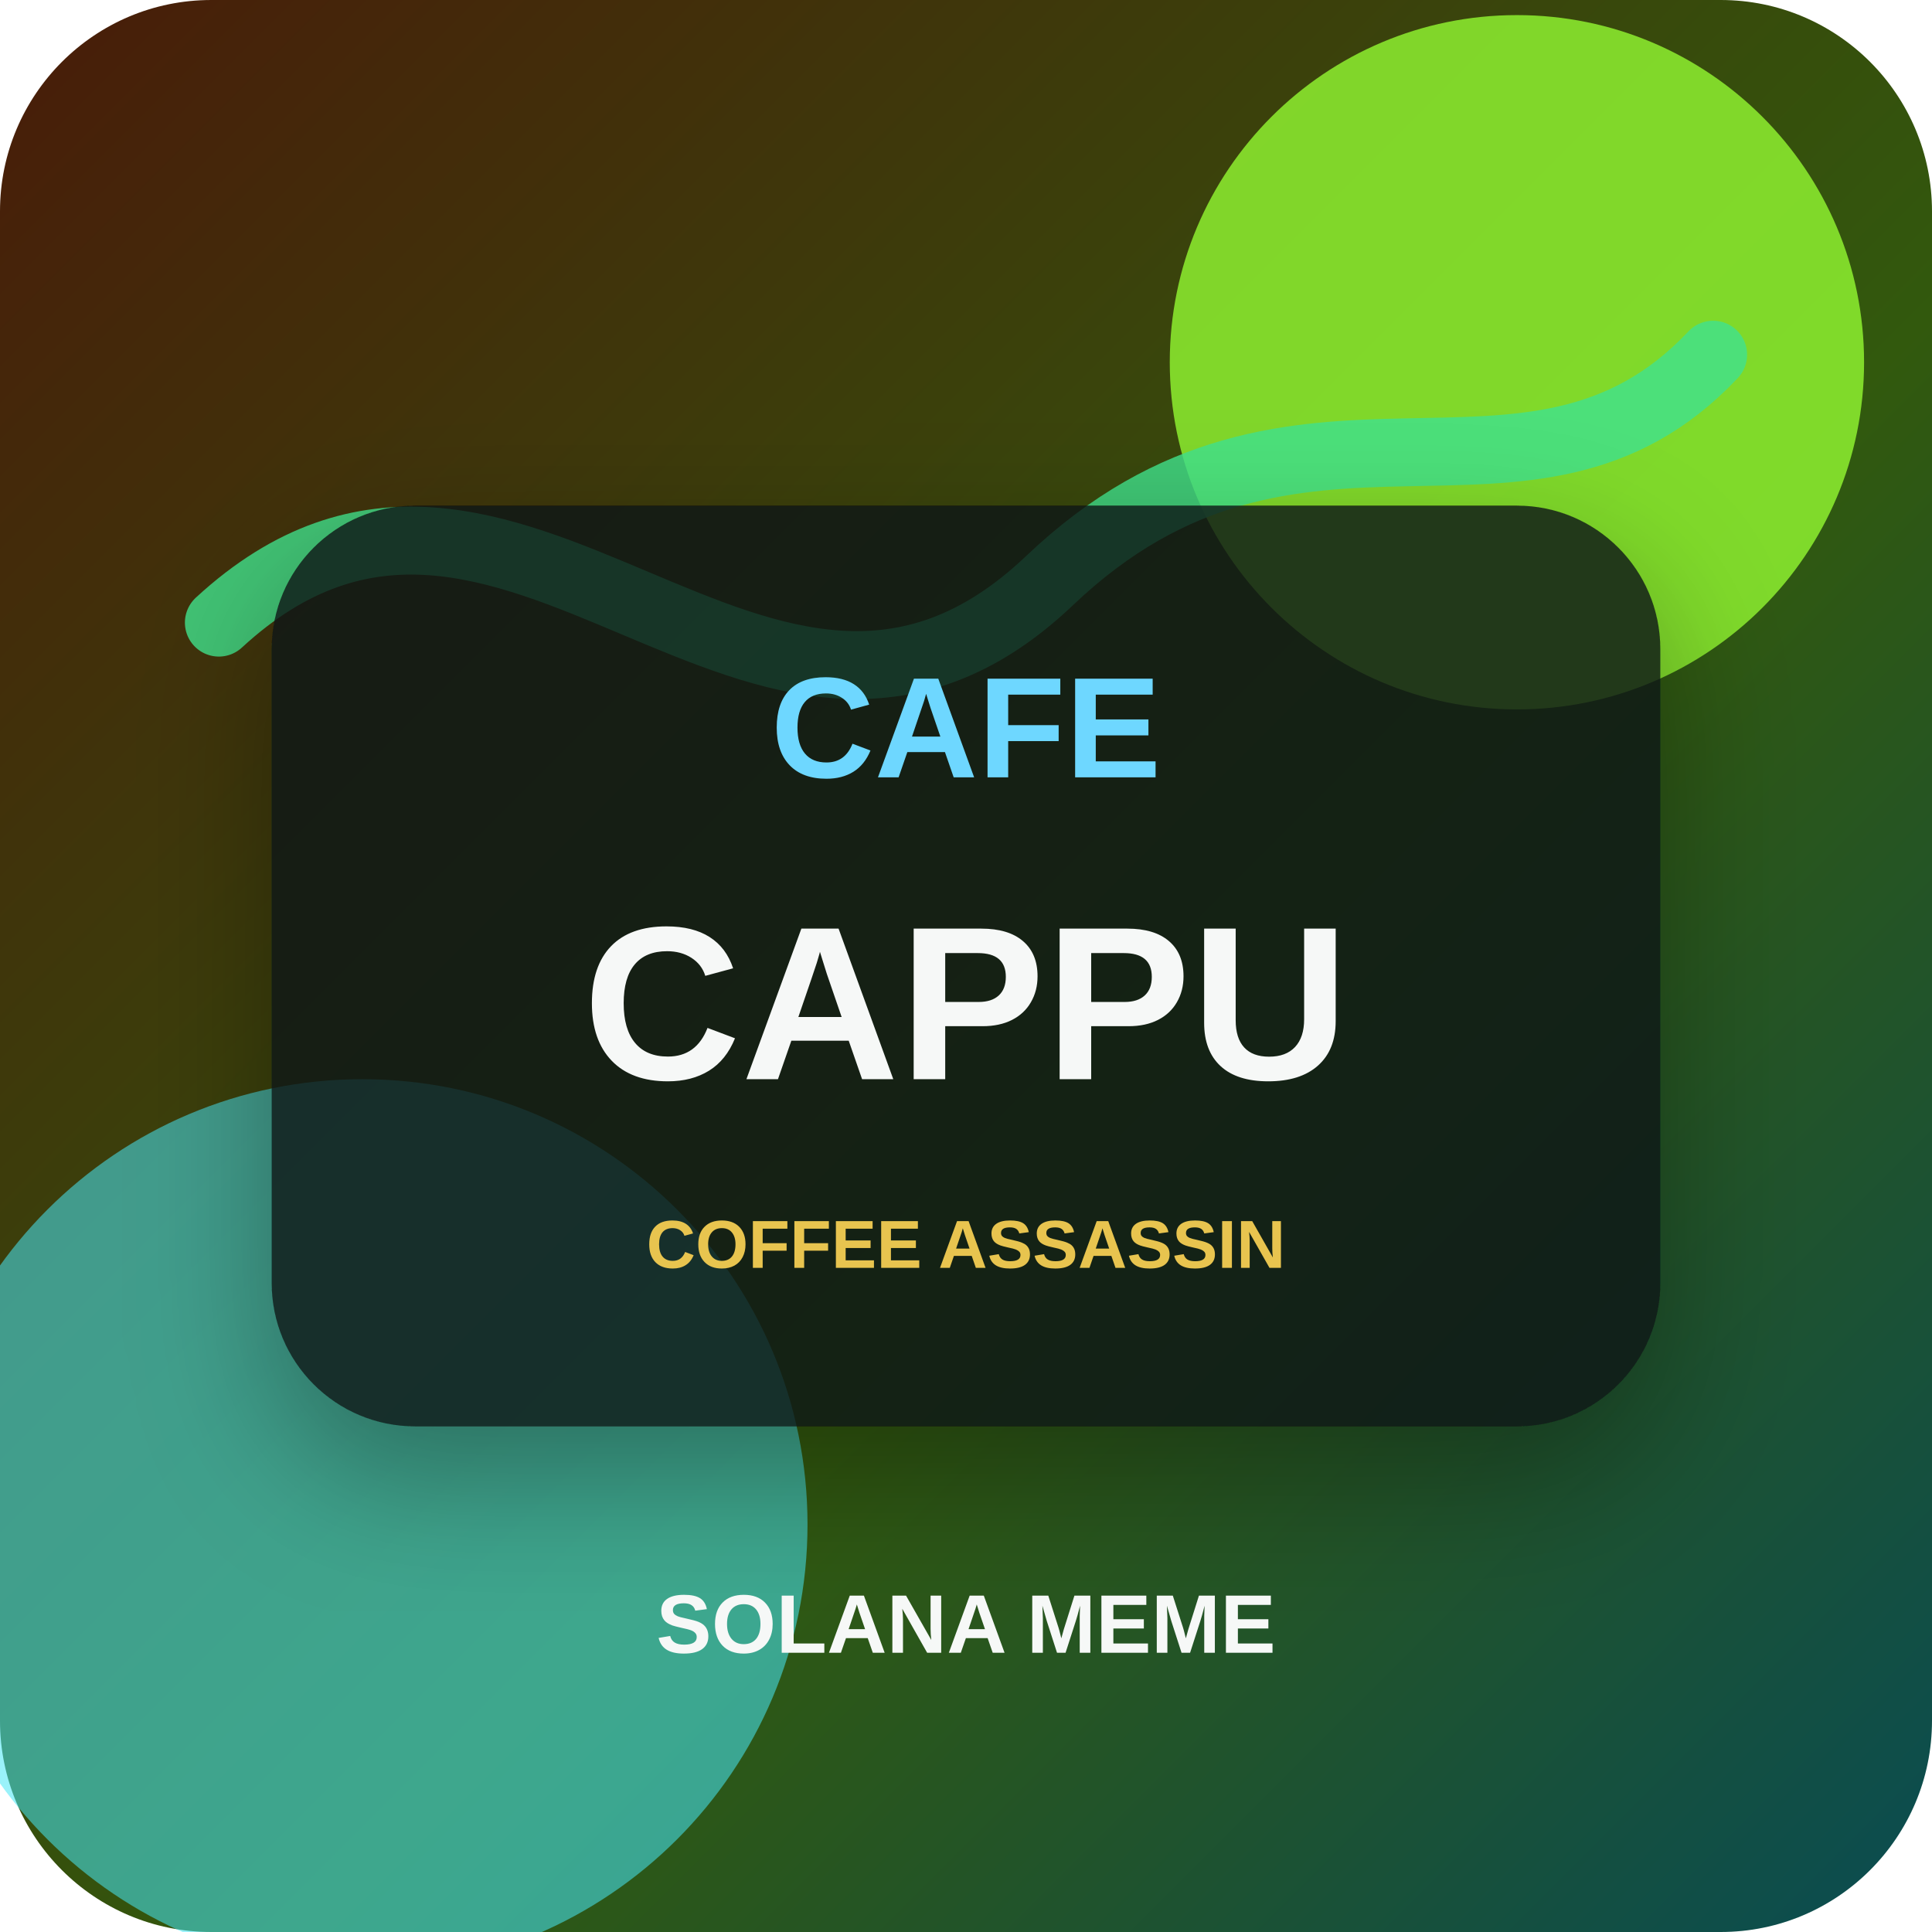
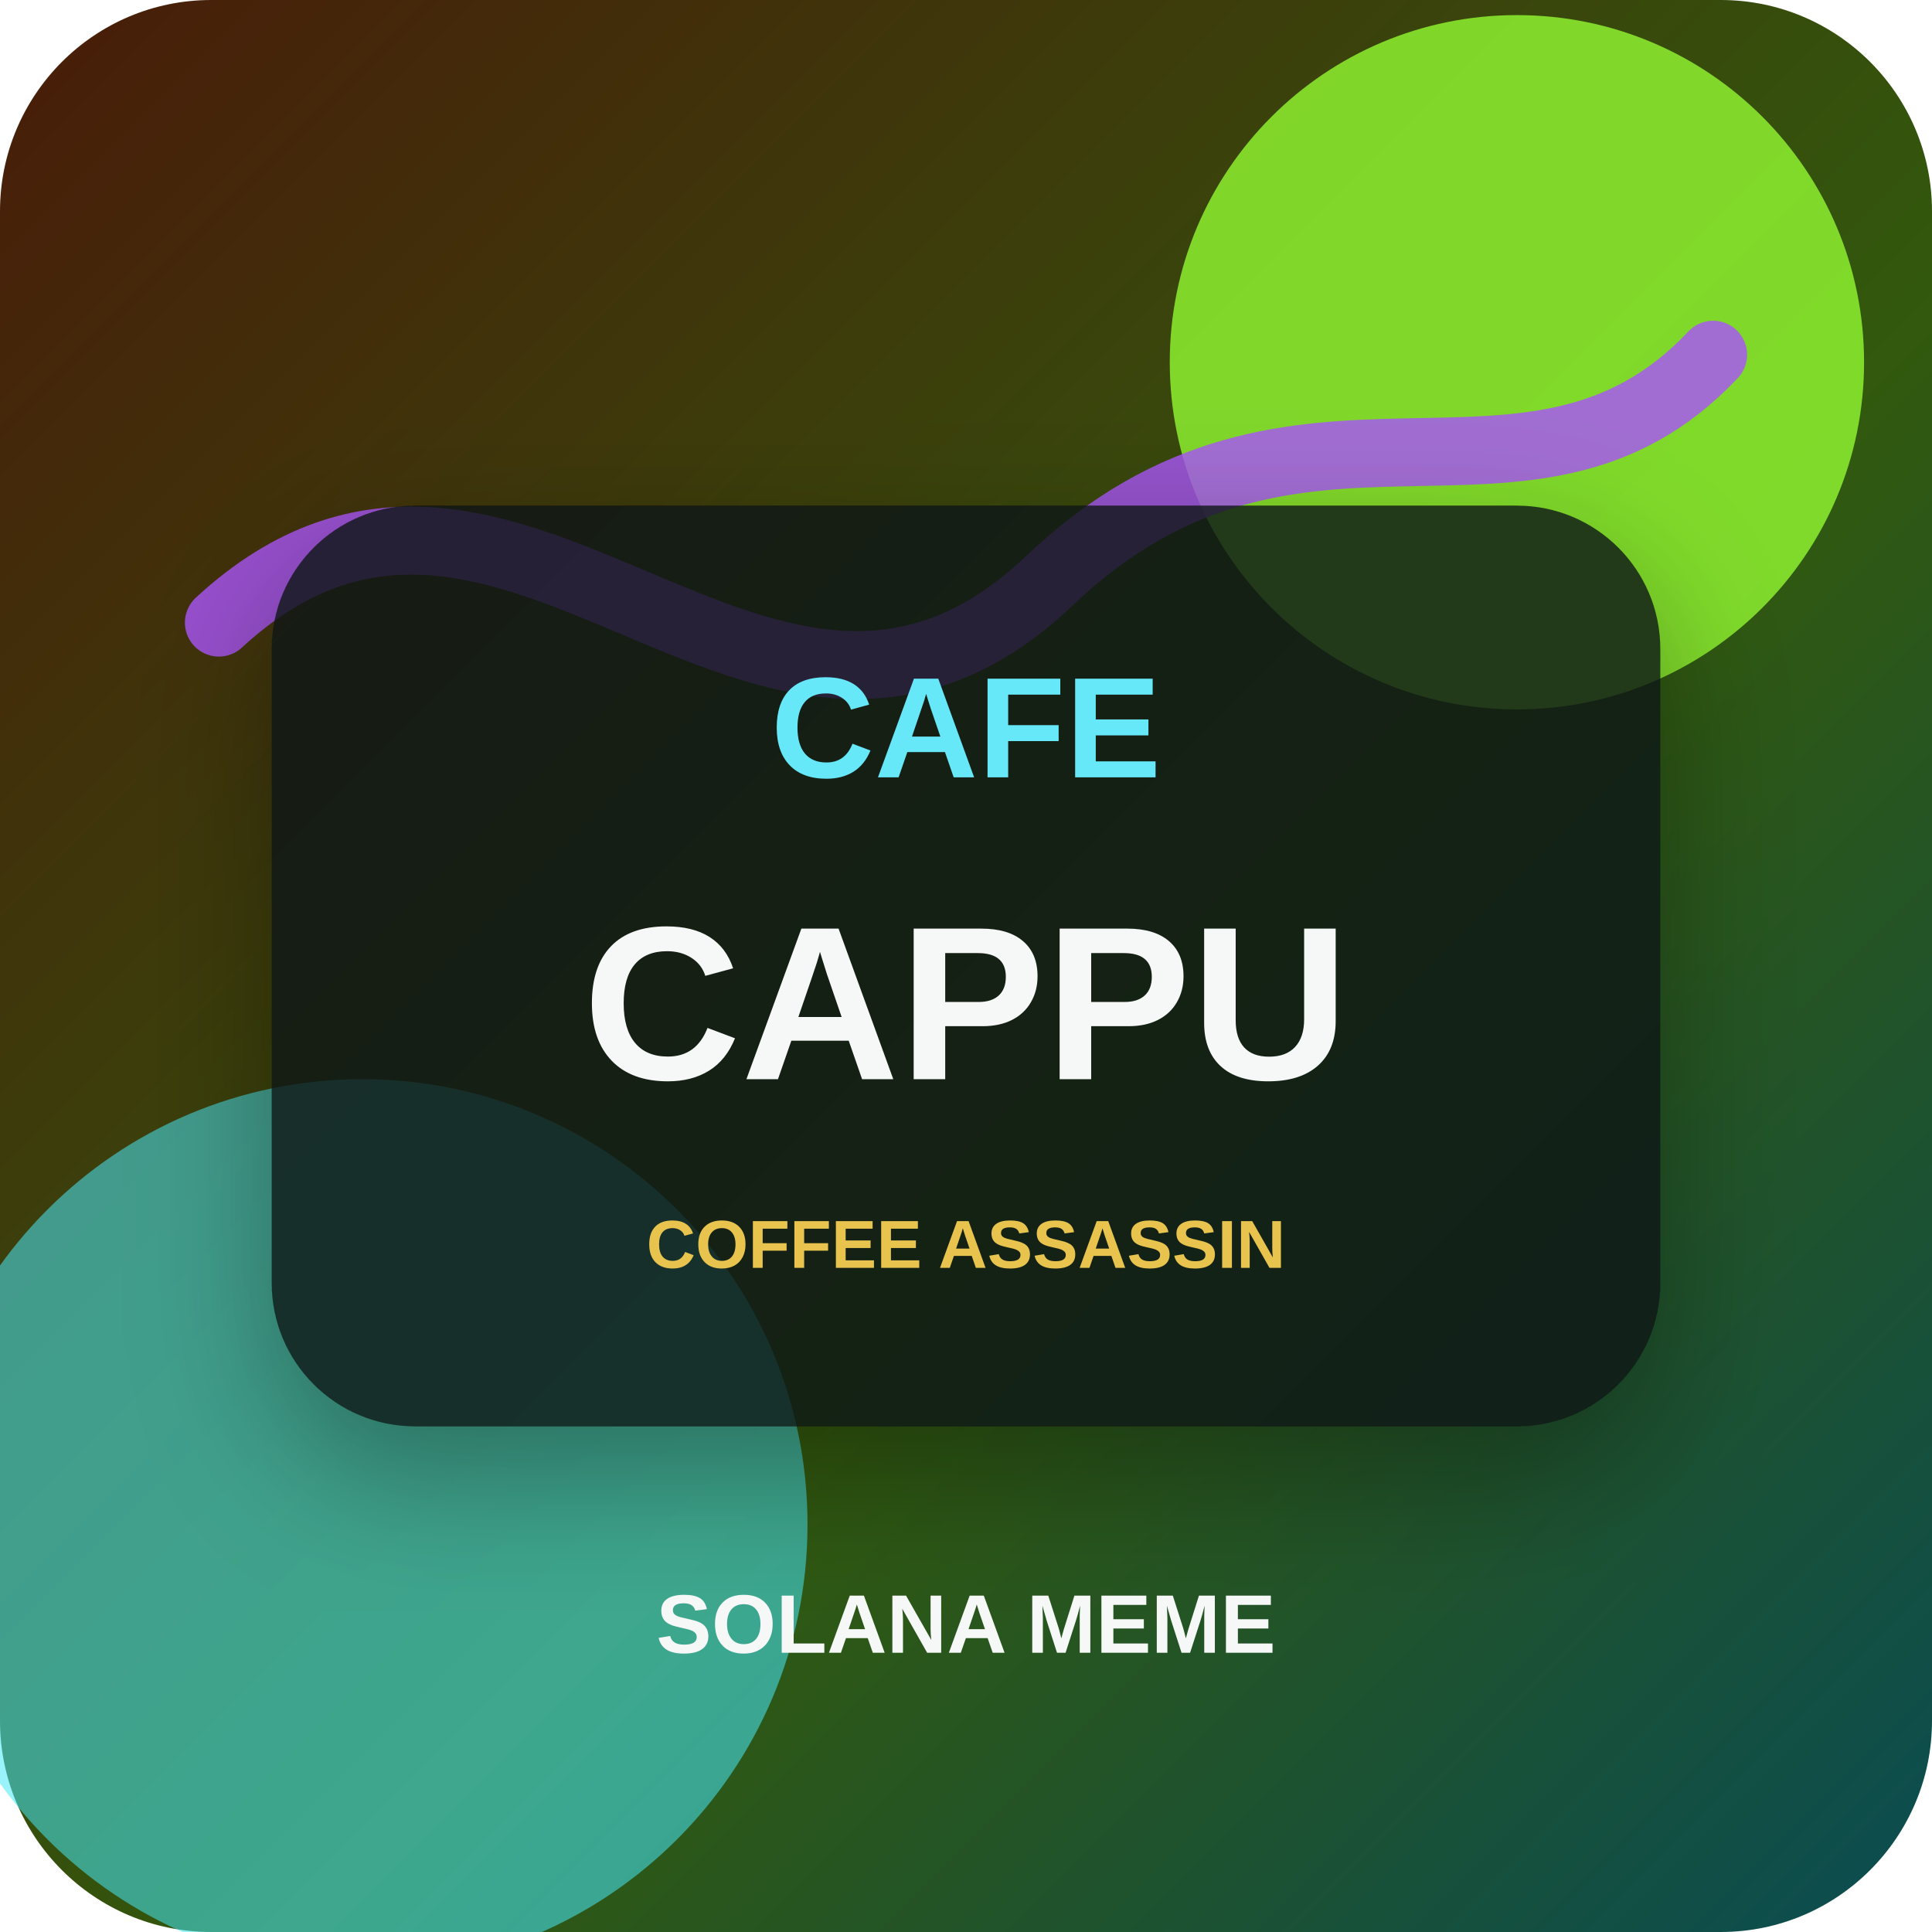
<svg xmlns="http://www.w3.org/2000/svg" viewBox="0 0 512 512" role="img" aria-label="Cappuccino Assassino token art">
  <defs>
    <linearGradient id="bg" x1="0" y1="0" x2="1" y2="1">
      <stop offset="0" stop-color="hsl(17 78% 16%)" />
      <stop offset="0.58" stop-color="hsl(91 74% 20%)" />
      <stop offset="1" stop-color="hsl(185 80% 18%)" />
    </linearGradient>
    <filter id="shadow" x="-20%" y="-20%" width="140%" height="140%">
      <feDropShadow dx="0" dy="14" stdDeviation="18" flood-color="#000" flood-opacity=".38" />
    </filter>
  </defs>
  <rect width="512" height="512" rx="56" fill="url(#bg)" />
  <circle cx="402" cy="96" r="92" fill="hsl(91 92% 58%)" opacity=".82" />
  <circle cx="96" cy="404" r="118" fill="hsl(185 90% 62%)" opacity=".55" />
-   <path d="M58 165 C135 94 202 226 278 154 C344 91 405 146 454 94" fill="none" stroke="#41e28b" stroke-width="18" stroke-linecap="round" opacity=".82" />
+   <path d="M58 165 C135 94 202 226 278 154 C344 91 405 146 454 94" fill="none" stroke="#a855f7" stroke-width="18" stroke-linecap="round" opacity=".82" />
  <rect x="72" y="134" width="368" height="244" rx="38" fill="#0f1412" opacity=".82" filter="url(#shadow)" />
-   <text x="256" y="206" text-anchor="middle" font-family="Arial, Helvetica, sans-serif" font-size="38" font-weight="900" fill="#6ed7ff">CAFE</text>
+   <text x="256" y="206" text-anchor="middle" font-family="Arial, Helvetica, sans-serif" font-size="38" font-weight="900" fill="#67e8f9">CAFE</text>
  <text x="256" y="286" text-anchor="middle" font-family="Arial, Helvetica, sans-serif" font-size="58" font-weight="900" fill="#f6f8f7">CAPPU</text>
  <text x="256" y="336" text-anchor="middle" font-family="Arial, Helvetica, sans-serif" font-size="18" font-weight="800" fill="#e8c44f">COFFEE ASSASSIN</text>
  <text x="256" y="438" text-anchor="middle" font-family="Arial, Helvetica, sans-serif" font-size="22" font-weight="900" fill="#f6f8f7">SOLANA MEME</text>
</svg>
